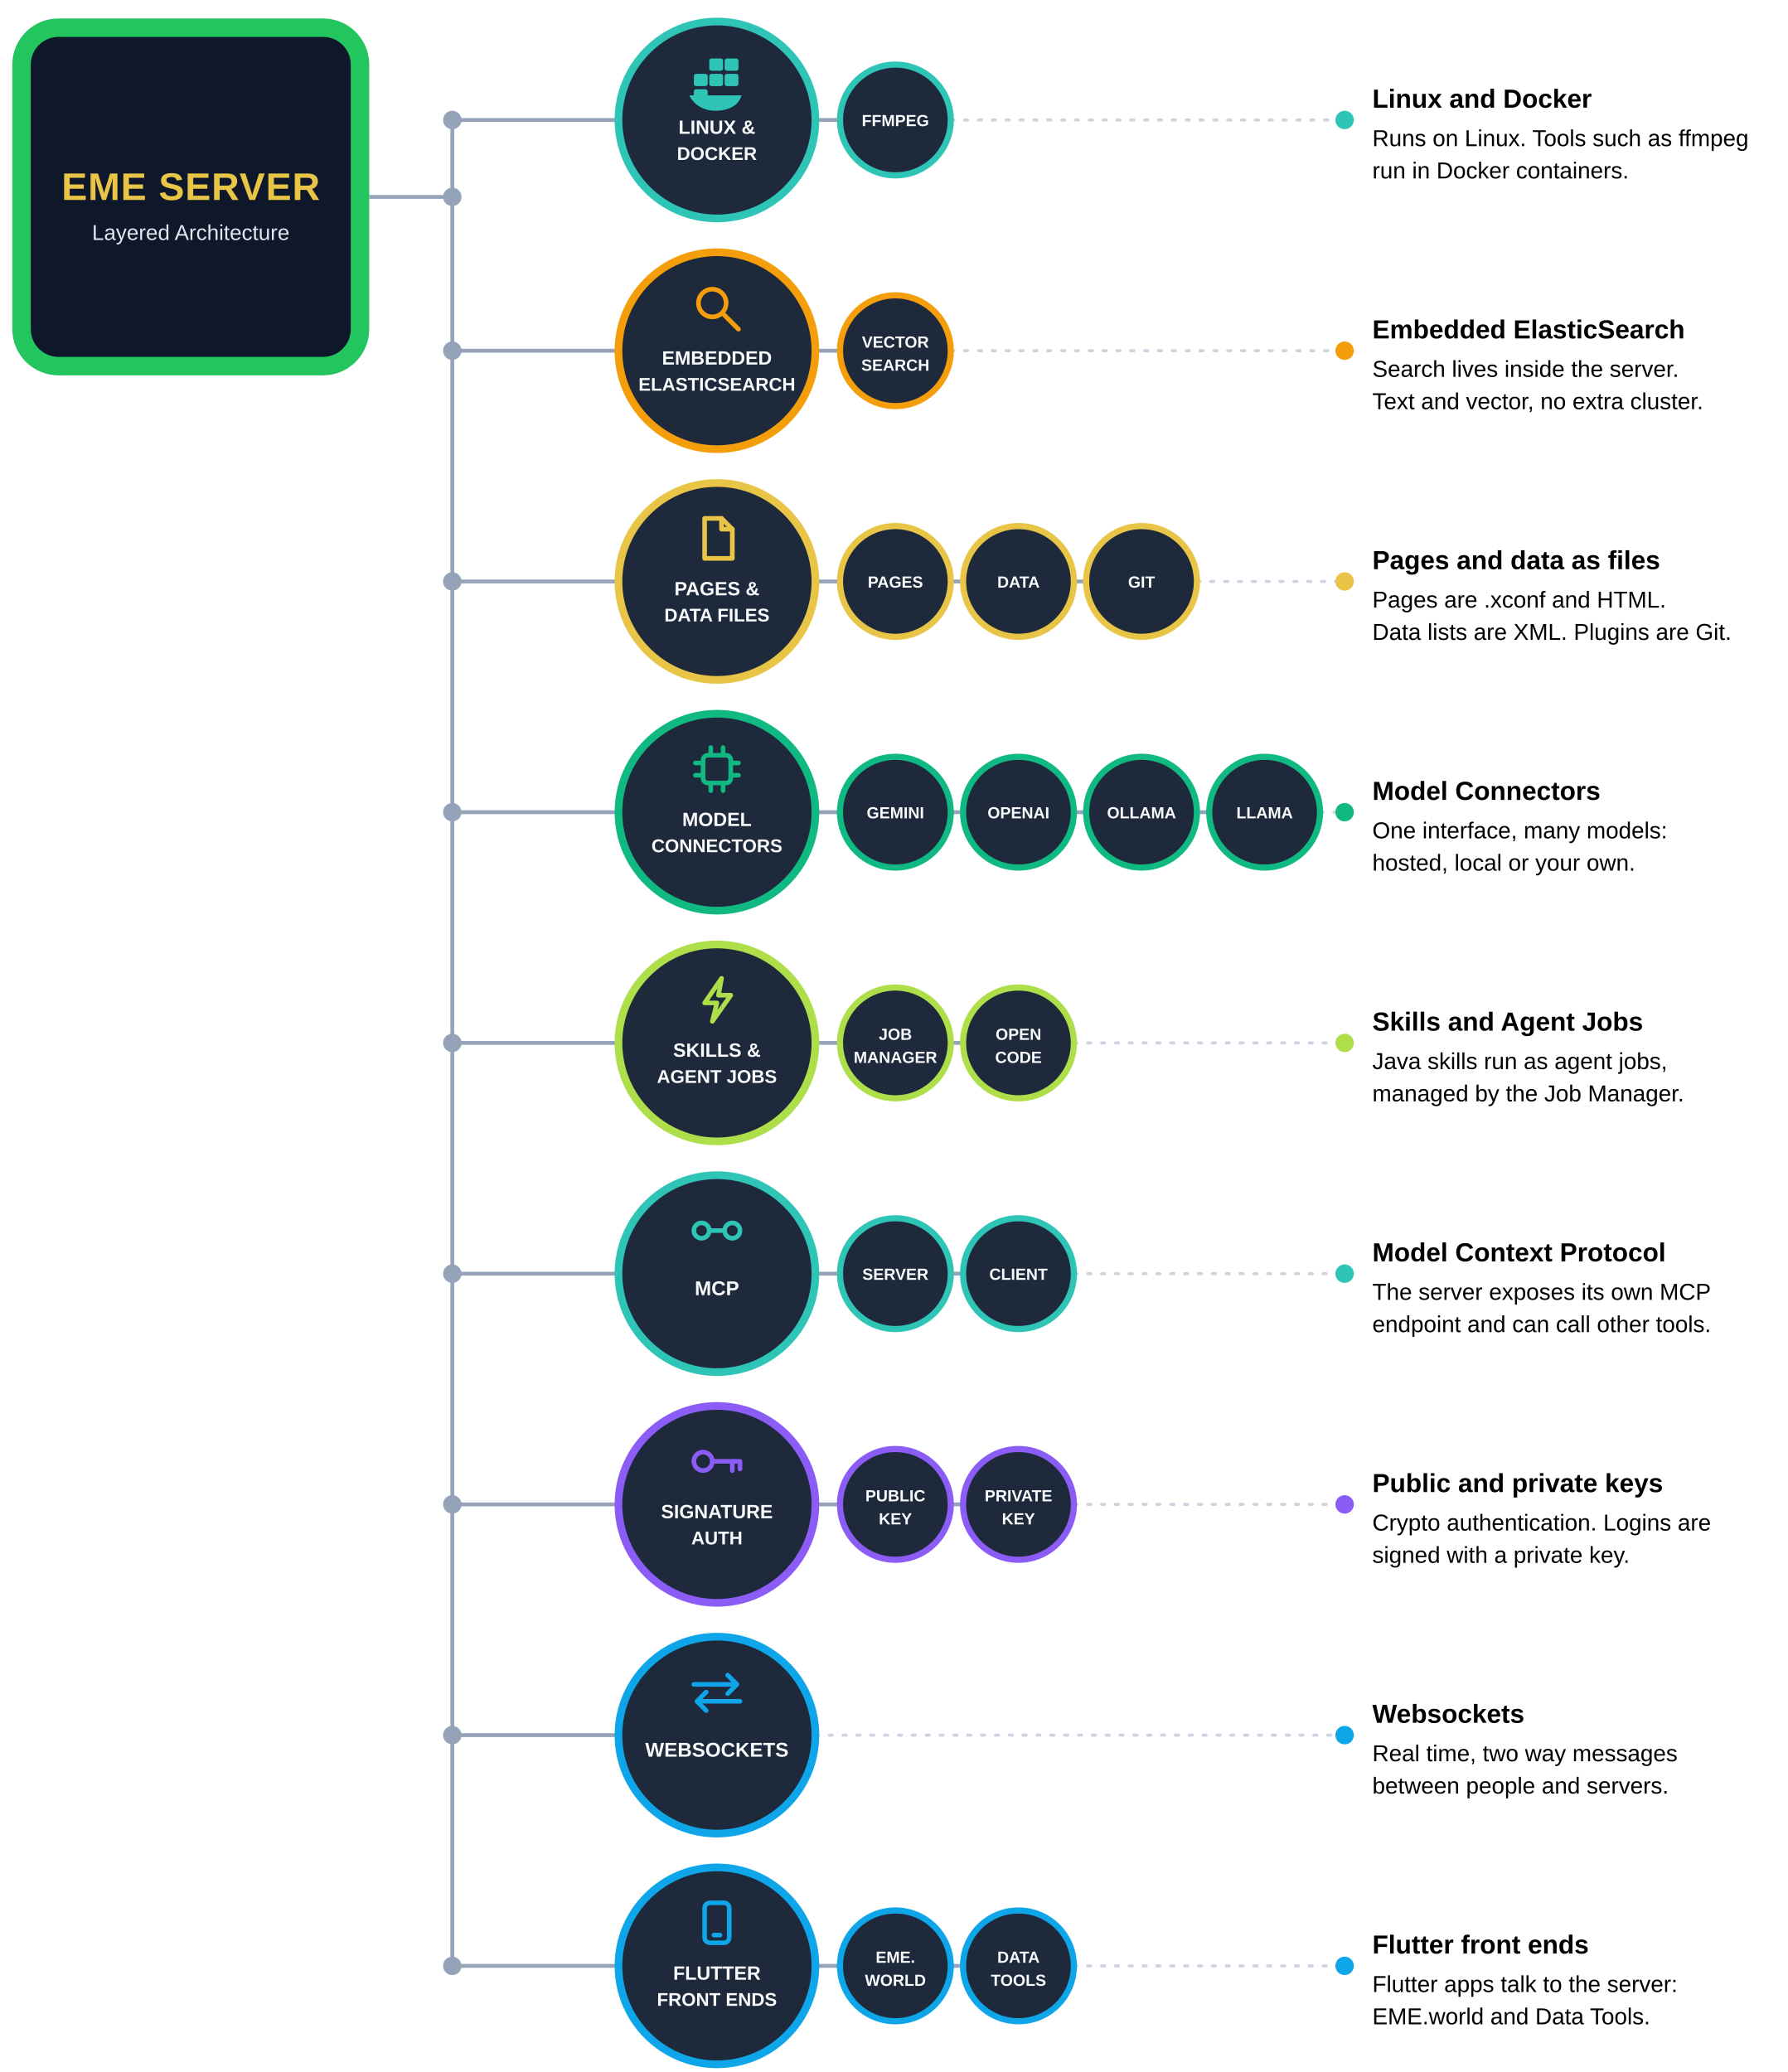
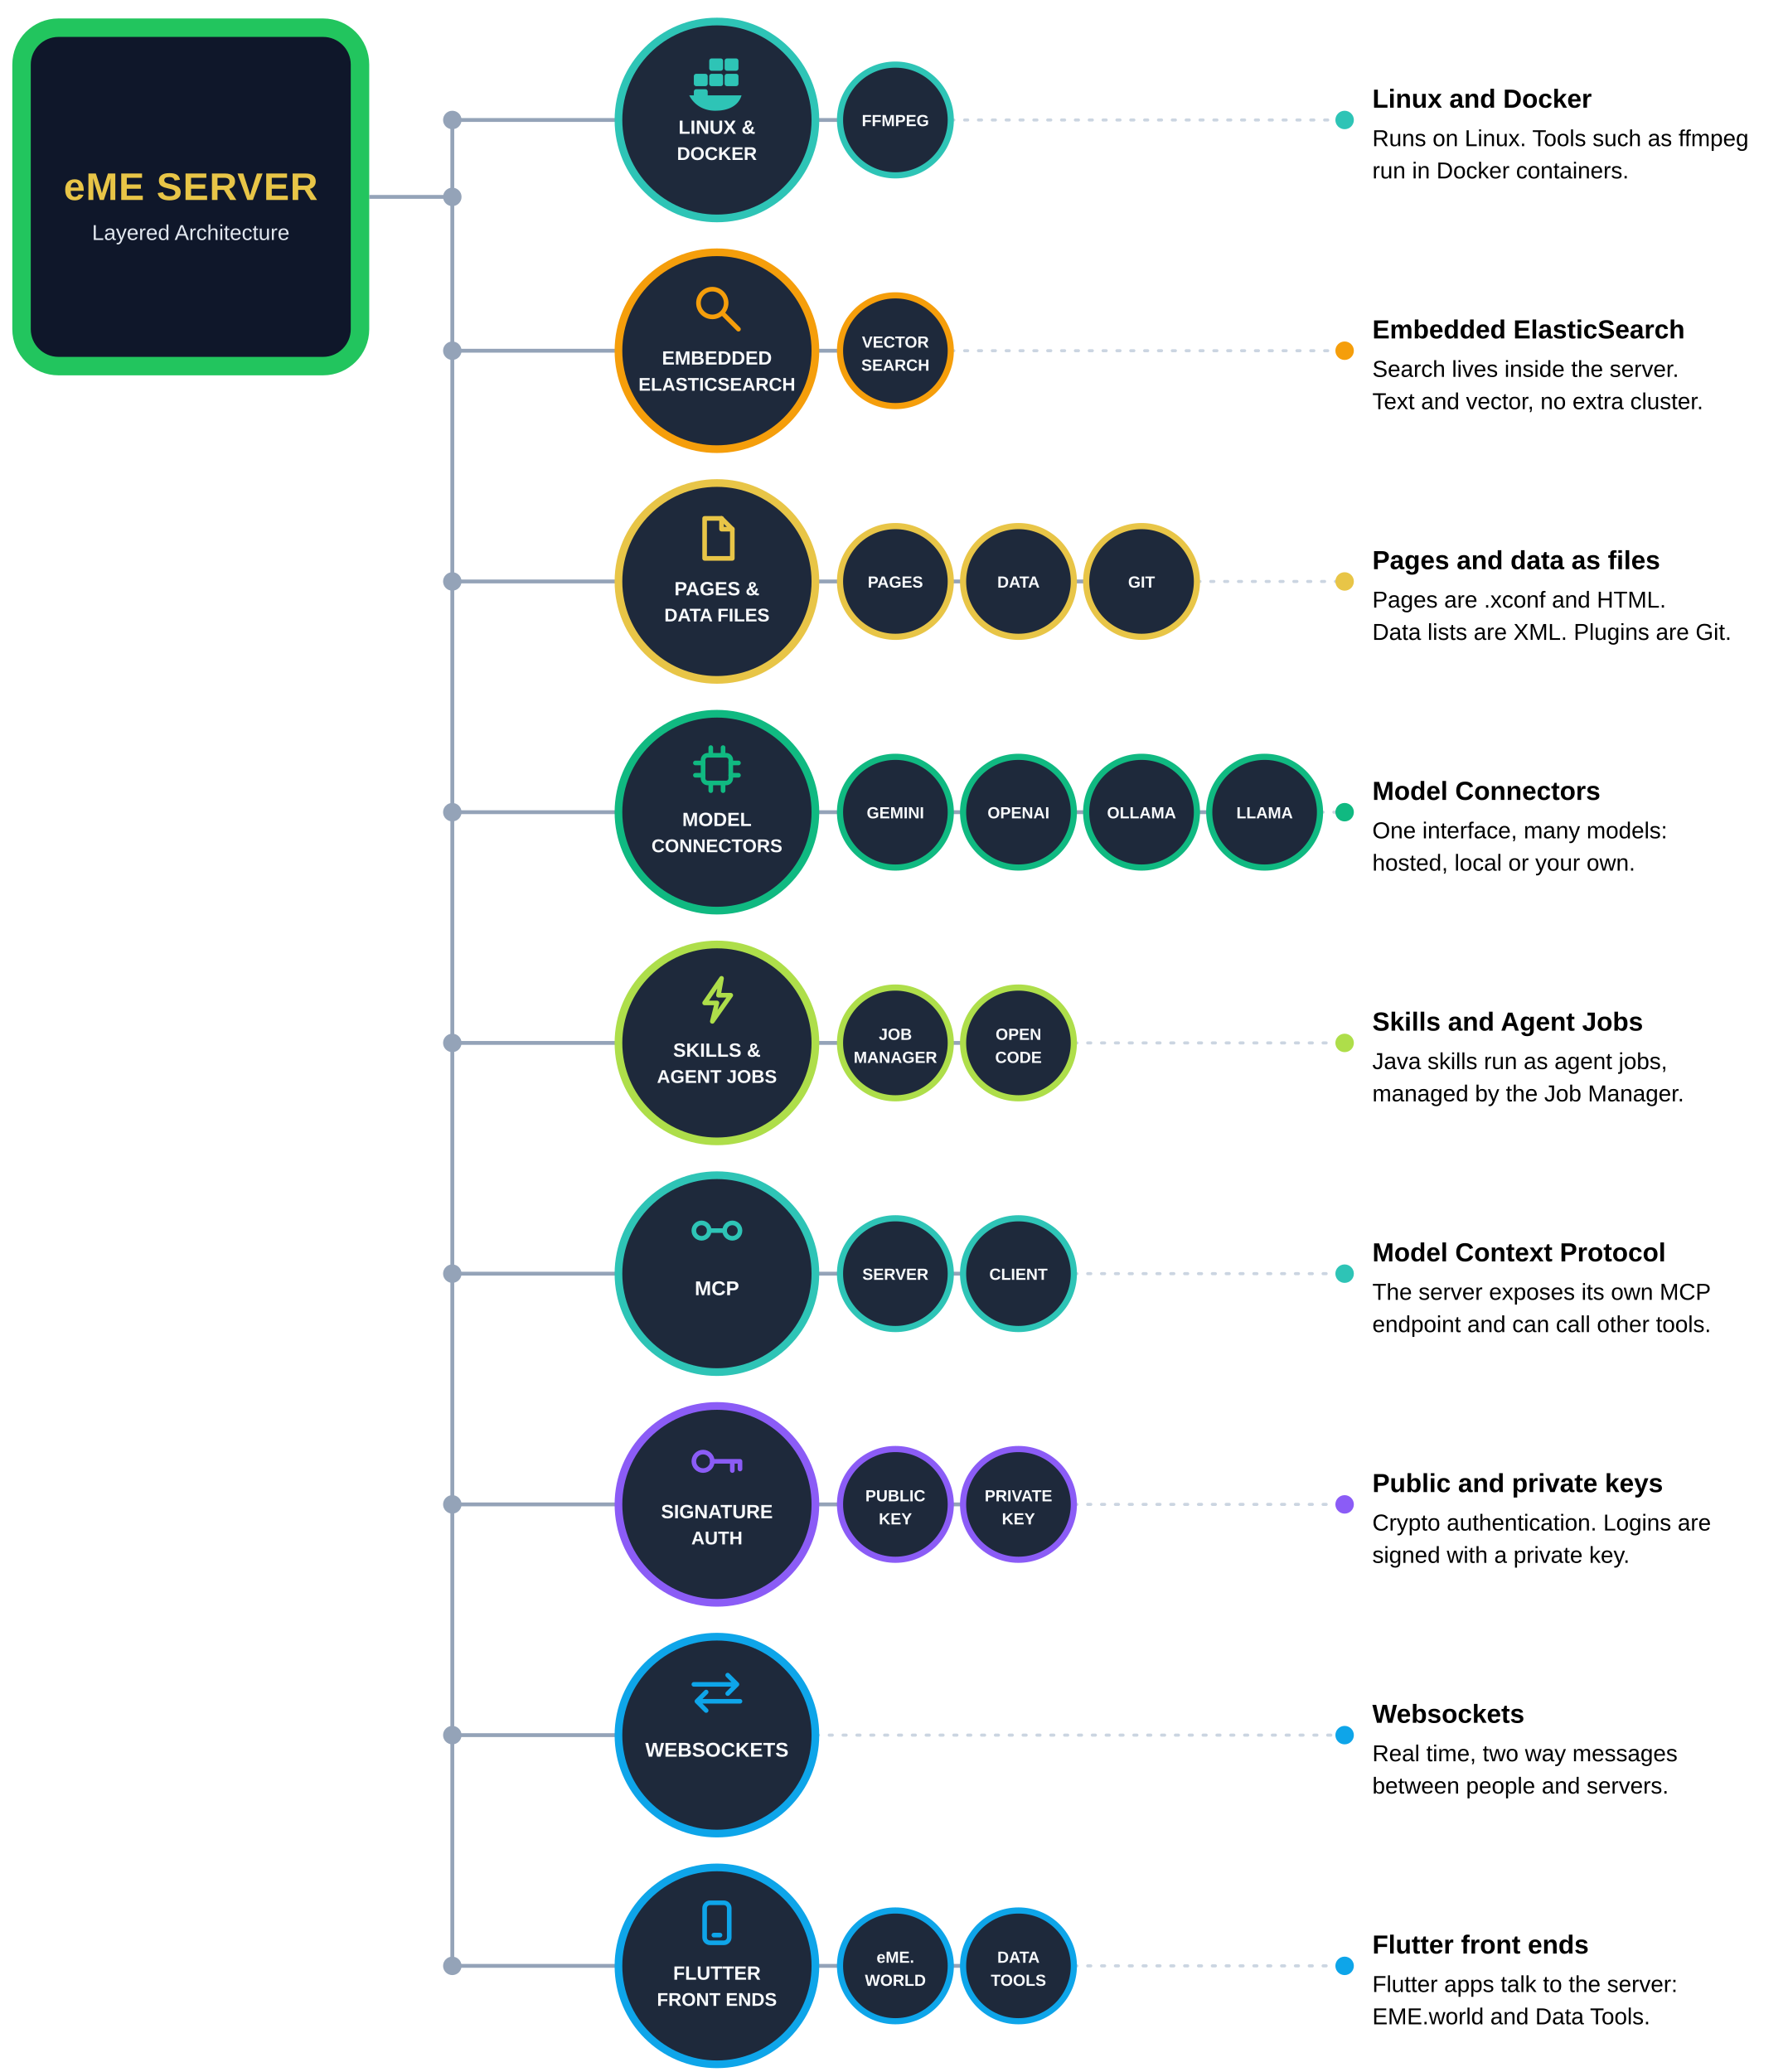
<svg xmlns="http://www.w3.org/2000/svg" viewBox="-176 268 1162 1347" width="100%" role="img" aria-labelledby="t d" font-family="Arial, Helvetica, sans-serif">
  <style>
  .h { font-weight: 700; }
  .m { font-weight: 400; }
  .b { font-weight: 400; }
</style>
  <line x1="118.0" y1="346" x2="118.0" y2="1546" stroke="#94a3b8" stroke-width="2.5" />
  <path d="M64 396H118.0" fill="none" stroke="#94a3b8" stroke-width="2.5" />
  <circle cx="118.0" cy="396" r="6" fill="#94a3b8" />
  <path d="M118.0 346H226" fill="none" stroke="#94a3b8" stroke-width="2.5" />
  <circle cx="118.0" cy="346" r="6" fill="#94a3b8" />
  <line x1="354" y1="346" x2="406" y2="346" stroke="#94a3b8" stroke-width="2.5" />
  <line x1="442" y1="346" x2="698" y2="346" stroke="#cbd5e1" stroke-width="2" stroke-dasharray="2 7" stroke-linecap="round" />
  <path d="M118.0 496H226" fill="none" stroke="#94a3b8" stroke-width="2.5" />
  <circle cx="118.0" cy="496" r="6" fill="#94a3b8" />
  <line x1="354" y1="496" x2="406" y2="496" stroke="#94a3b8" stroke-width="2.5" />
  <line x1="442" y1="496" x2="698" y2="496" stroke="#cbd5e1" stroke-width="2" stroke-dasharray="2 7" stroke-linecap="round" />
  <path d="M118.0 646H226" fill="none" stroke="#94a3b8" stroke-width="2.5" />
  <circle cx="118.0" cy="646" r="6" fill="#94a3b8" />
  <line x1="354" y1="646" x2="566" y2="646" stroke="#94a3b8" stroke-width="2.5" />
  <line x1="602" y1="646" x2="698" y2="646" stroke="#cbd5e1" stroke-width="2" stroke-dasharray="2 7" stroke-linecap="round" />
  <path d="M118.0 796H226" fill="none" stroke="#94a3b8" stroke-width="2.5" />
  <circle cx="118.0" cy="796" r="6" fill="#94a3b8" />
  <line x1="354" y1="796" x2="646" y2="796" stroke="#94a3b8" stroke-width="2.5" />
  <line x1="682" y1="796" x2="698" y2="796" stroke="#cbd5e1" stroke-width="2" stroke-dasharray="2 7" stroke-linecap="round" />
  <path d="M118.0 946H226" fill="none" stroke="#94a3b8" stroke-width="2.5" />
  <circle cx="118.0" cy="946" r="6" fill="#94a3b8" />
  <line x1="354" y1="946" x2="486" y2="946" stroke="#94a3b8" stroke-width="2.5" />
  <line x1="522" y1="946" x2="698" y2="946" stroke="#cbd5e1" stroke-width="2" stroke-dasharray="2 7" stroke-linecap="round" />
  <path d="M118.0 1096H226" fill="none" stroke="#94a3b8" stroke-width="2.5" />
  <circle cx="118.0" cy="1096" r="6" fill="#94a3b8" />
  <line x1="354" y1="1096" x2="486" y2="1096" stroke="#94a3b8" stroke-width="2.5" />
  <line x1="522" y1="1096" x2="698" y2="1096" stroke="#cbd5e1" stroke-width="2" stroke-dasharray="2 7" stroke-linecap="round" />
  <path d="M118.0 1246H226" fill="none" stroke="#94a3b8" stroke-width="2.5" />
  <circle cx="118.0" cy="1246" r="6" fill="#94a3b8" />
  <line x1="354" y1="1246" x2="486" y2="1246" stroke="#94a3b8" stroke-width="2.5" />
  <line x1="522" y1="1246" x2="698" y2="1246" stroke="#cbd5e1" stroke-width="2" stroke-dasharray="2 7" stroke-linecap="round" />
  <path d="M118.0 1396H226" fill="none" stroke="#94a3b8" stroke-width="2.5" />
  <circle cx="118.0" cy="1396" r="6" fill="#94a3b8" />
  <line x1="354" y1="1396" x2="698" y2="1396" stroke="#cbd5e1" stroke-width="2" stroke-dasharray="2 7" stroke-linecap="round" />
  <path d="M118.0 1546H226" fill="none" stroke="#94a3b8" stroke-width="2.5" />
  <circle cx="118.0" cy="1546" r="6" fill="#94a3b8" />
  <line x1="354" y1="1546" x2="486" y2="1546" stroke="#94a3b8" stroke-width="2.5" />
  <line x1="522" y1="1546" x2="698" y2="1546" stroke="#cbd5e1" stroke-width="2" stroke-dasharray="2 7" stroke-linecap="round" />
  <rect x="-162" y="286" width="220" height="220" rx="24" fill="#0f172a" stroke="#22c55e" stroke-width="12" />
-   <text x="-52.0" y="398.0" text-anchor="middle" class="h" fill="#E8C547" font-size="25" letter-spacing="0.5">EME SERVER</text>
+   <text x="-52.0" y="398.0" text-anchor="middle" class="h" fill="#E8C547" font-size="25" letter-spacing="0.5">eME SERVER</text>
  <text x="-52.0" y="424.0" text-anchor="middle" class="m" fill="#e2e8f0" font-size="14">Layered Architecture</text>
  <circle cx="290" cy="346" r="64" fill="#1e293b" stroke="#2EC4B6" stroke-width="5" />
  <g transform="translate(290 322)">
    <rect x="-15" y="-6" width="9" height="8" rx="1.5" fill="#2EC4B6" stroke="none" />
    <rect x="-5" y="-6" width="9" height="8" rx="1.5" fill="#2EC4B6" stroke="none" />
    <rect x="5" y="-6" width="9" height="8" rx="1.5" fill="#2EC4B6" stroke="none" />
    <rect x="-5" y="-16" width="9" height="8" rx="1.5" fill="#2EC4B6" stroke="none" />
    <rect x="5" y="-16" width="9" height="8" rx="1.5" fill="#2EC4B6" stroke="none" />
    <rect x="-15" y="4" width="9" height="8" rx="1.5" fill="#2EC4B6" stroke="none" />
    <path d="M-18 8H16c-2 7 -9 10 -17 10c-8 0 -14 -4 -17 -10z" fill="#2EC4B6" stroke="none" />
  </g>
  <text x="290.0" y="355.0" text-anchor="middle" class="h" fill="#f8fafc" font-size="12.5">LINUX &amp;</text>
  <text x="290.0" y="372.0" text-anchor="middle" class="h" fill="#f8fafc" font-size="12">DOCKER</text>
  <circle cx="406" cy="346" r="36" fill="#1e293b" stroke="#2EC4B6" stroke-width="4" />
  <text x="406.0" y="350.0" text-anchor="middle" class="h" fill="#f8fafc" font-size="10.5">FFMPEG</text>
  <circle cx="290" cy="496" r="64" fill="#1e293b" stroke="#f59e0b" stroke-width="5" />
  <g transform="translate(290 468)" fill="none" stroke="#f59e0b" stroke-width="3" stroke-linecap="round" stroke-linejoin="round">
    <circle cx="-3" cy="-3" r="9" />
    <path d="M4 4l10 10" />
  </g>
  <text x="290.0" y="505.0" text-anchor="middle" class="h" fill="#f8fafc" font-size="12.5">EMBEDDED</text>
  <text x="290.0" y="522.0" text-anchor="middle" class="h" fill="#f8fafc" font-size="12">ELASTICSEARCH</text>
  <circle cx="406" cy="496" r="36" fill="#1e293b" stroke="#f59e0b" stroke-width="4" />
  <text x="406.0" y="494.0" text-anchor="middle" class="h" fill="#f8fafc" font-size="10.5">VECTOR</text>
  <text x="406.0" y="509.0" text-anchor="middle" class="h" fill="#f8fafc" font-size="10.5">SEARCH</text>
  <circle cx="290" cy="646" r="64" fill="#1e293b" stroke="#E8C547" stroke-width="5" />
  <g transform="translate(290 618)" fill="none" stroke="#E8C547" stroke-width="3" stroke-linecap="round" stroke-linejoin="round">
    <path d="M-8 -13H3l7 7V13H-8z" />
    <path d="M3 -13v7h7" />
  </g>
  <text x="290.0" y="655.0" text-anchor="middle" class="h" fill="#f8fafc" font-size="12.5">PAGES &amp;</text>
  <text x="290.0" y="672.0" text-anchor="middle" class="h" fill="#f8fafc" font-size="12">DATA FILES</text>
  <circle cx="406" cy="646" r="36" fill="#1e293b" stroke="#E8C547" stroke-width="4" />
  <text x="406.0" y="650.0" text-anchor="middle" class="h" fill="#f8fafc" font-size="10.5">PAGES</text>
  <circle cx="486" cy="646" r="36" fill="#1e293b" stroke="#E8C547" stroke-width="4" />
  <text x="486.0" y="650.0" text-anchor="middle" class="h" fill="#f8fafc" font-size="10.5">DATA</text>
  <circle cx="566" cy="646" r="36" fill="#1e293b" stroke="#E8C547" stroke-width="4" />
  <text x="566.0" y="650.0" text-anchor="middle" class="h" fill="#f8fafc" font-size="10.5">GIT</text>
  <circle cx="290" cy="796" r="64" fill="#1e293b" stroke="#10b981" stroke-width="5" />
  <g transform="translate(290 768)" fill="none" stroke="#10b981" stroke-width="3" stroke-linecap="round" stroke-linejoin="round">
    <rect x="-9" y="-9" width="18" height="18" rx="3" />
    <path d="M-4 -14v5M4 -14v5M-4 9v5M4 9v5M-14 -4h5M-14 4h5M9 -4h5M9 4h5" />
  </g>
  <text x="290.0" y="805.0" text-anchor="middle" class="h" fill="#f8fafc" font-size="12.5">MODEL</text>
  <text x="290.0" y="822.0" text-anchor="middle" class="h" fill="#f8fafc" font-size="12">CONNECTORS</text>
  <circle cx="406" cy="796" r="36" fill="#1e293b" stroke="#10b981" stroke-width="4" />
  <text x="406.0" y="800.0" text-anchor="middle" class="h" fill="#f8fafc" font-size="10.5">GEMINI</text>
  <circle cx="486" cy="796" r="36" fill="#1e293b" stroke="#10b981" stroke-width="4" />
  <text x="486.0" y="800.0" text-anchor="middle" class="h" fill="#f8fafc" font-size="10.5">OPENAI</text>
  <circle cx="566" cy="796" r="36" fill="#1e293b" stroke="#10b981" stroke-width="4" />
  <text x="566.0" y="800.0" text-anchor="middle" class="h" fill="#f8fafc" font-size="10.5">OLLAMA</text>
  <circle cx="646" cy="796" r="36" fill="#1e293b" stroke="#10b981" stroke-width="4" />
  <text x="646.0" y="800.0" text-anchor="middle" class="h" fill="#f8fafc" font-size="10.5">LLAMA</text>
  <circle cx="290" cy="946" r="64" fill="#1e293b" stroke="#AEDE4A" stroke-width="5" />
  <g transform="translate(290 918)" fill="none" stroke="#AEDE4A" stroke-width="3" stroke-linecap="round" stroke-linejoin="round">
    <path d="M3 -14L-8 2H0L-3 14L9 -3H1Z" />
  </g>
  <text x="290.0" y="955.0" text-anchor="middle" class="h" fill="#f8fafc" font-size="12.5">SKILLS &amp;</text>
  <text x="290.0" y="972.0" text-anchor="middle" class="h" fill="#f8fafc" font-size="12">AGENT JOBS</text>
  <circle cx="406" cy="946" r="36" fill="#1e293b" stroke="#AEDE4A" stroke-width="4" />
  <text x="406.0" y="944.0" text-anchor="middle" class="h" fill="#f8fafc" font-size="10.5">JOB</text>
  <text x="406.0" y="959.0" text-anchor="middle" class="h" fill="#f8fafc" font-size="10.5">MANAGER</text>
  <circle cx="486" cy="946" r="36" fill="#1e293b" stroke="#AEDE4A" stroke-width="4" />
  <text x="486.0" y="944.0" text-anchor="middle" class="h" fill="#f8fafc" font-size="10.5">OPEN</text>
  <text x="486.0" y="959.0" text-anchor="middle" class="h" fill="#f8fafc" font-size="10.5">CODE</text>
  <circle cx="290" cy="1096" r="64" fill="#1e293b" stroke="#2EC4B6" stroke-width="5" />
  <g transform="translate(290 1068)" fill="none" stroke="#2EC4B6" stroke-width="3" stroke-linecap="round" stroke-linejoin="round">
    <circle cx="-10" cy="0" r="5" />
    <circle cx="10" cy="0" r="5" />
    <path d="M-5 0H5" />
  </g>
  <text x="290.0" y="1110.0" text-anchor="middle" class="h" fill="#f8fafc" font-size="13">MCP</text>
  <circle cx="406" cy="1096" r="36" fill="#1e293b" stroke="#2EC4B6" stroke-width="4" />
  <text x="406.0" y="1100.0" text-anchor="middle" class="h" fill="#f8fafc" font-size="10.5">SERVER</text>
  <circle cx="486" cy="1096" r="36" fill="#1e293b" stroke="#2EC4B6" stroke-width="4" />
  <text x="486.0" y="1100.0" text-anchor="middle" class="h" fill="#f8fafc" font-size="10.5">CLIENT</text>
  <circle cx="290" cy="1246" r="64" fill="#1e293b" stroke="#8b5cf6" stroke-width="5" />
  <g transform="translate(290 1218)" fill="none" stroke="#8b5cf6" stroke-width="3" stroke-linecap="round" stroke-linejoin="round">
    <circle cx="-9" cy="0" r="6" />
    <path d="M-3 0H15M10 0v6M15 0v5" />
  </g>
  <text x="290.0" y="1255.0" text-anchor="middle" class="h" fill="#f8fafc" font-size="12.5">SIGNATURE</text>
  <text x="290.0" y="1272.0" text-anchor="middle" class="h" fill="#f8fafc" font-size="12">AUTH</text>
  <circle cx="406" cy="1246" r="36" fill="#1e293b" stroke="#8b5cf6" stroke-width="4" />
  <text x="406.0" y="1244.0" text-anchor="middle" class="h" fill="#f8fafc" font-size="10.5">PUBLIC</text>
  <text x="406.0" y="1259.0" text-anchor="middle" class="h" fill="#f8fafc" font-size="10.5">KEY</text>
  <circle cx="486" cy="1246" r="36" fill="#1e293b" stroke="#8b5cf6" stroke-width="4" />
  <text x="486.0" y="1244.0" text-anchor="middle" class="h" fill="#f8fafc" font-size="10.5">PRIVATE</text>
  <text x="486.0" y="1259.0" text-anchor="middle" class="h" fill="#f8fafc" font-size="10.5">KEY</text>
  <circle cx="290" cy="1396" r="64" fill="#1e293b" stroke="#0ea5e9" stroke-width="5" />
  <g transform="translate(290 1368)" fill="none" stroke="#0ea5e9" stroke-width="3" stroke-linecap="round" stroke-linejoin="round">
    <path d="M-15 -5H13M7 -11l6 6-6 6" />
    <path d="M15 6H-13M-7 0l-6 6 6 6" />
  </g>
  <text x="290.0" y="1410.0" text-anchor="middle" class="h" fill="#f8fafc" font-size="13">WEBSOCKETS</text>
  <circle cx="290" cy="1546" r="64" fill="#1e293b" stroke="#0ea5e9" stroke-width="5" />
  <g transform="translate(290 1518)" fill="none" stroke="#0ea5e9" stroke-width="3" stroke-linecap="round" stroke-linejoin="round">
    <rect x="-8" y="-13" width="16" height="26" rx="3.500" />
    <path d="M-2 8h4" />
  </g>
  <text x="290.0" y="1555.0" text-anchor="middle" class="h" fill="#f8fafc" font-size="12.5">FLUTTER</text>
  <text x="290.0" y="1572.0" text-anchor="middle" class="h" fill="#f8fafc" font-size="12">FRONT ENDS</text>
  <circle cx="406" cy="1546" r="36" fill="#1e293b" stroke="#0ea5e9" stroke-width="4" />
-   <text x="406.0" y="1544.0" text-anchor="middle" class="h" fill="#f8fafc" font-size="10.5">EME.</text>
+   <text x="406.0" y="1544.0" text-anchor="middle" class="h" fill="#f8fafc" font-size="10.5">eME.</text>
  <text x="406.0" y="1559.0" text-anchor="middle" class="h" fill="#f8fafc" font-size="10.5">WORLD</text>
  <circle cx="486" cy="1546" r="36" fill="#1e293b" stroke="#0ea5e9" stroke-width="4" />
  <text x="486.0" y="1544.0" text-anchor="middle" class="h" fill="#f8fafc" font-size="10.5">DATA</text>
  <text x="486.0" y="1559.0" text-anchor="middle" class="h" fill="#f8fafc" font-size="10.5">TOOLS</text>
  <circle cx="698" cy="346" r="6" fill="#2EC4B6" />
  <text x="716.0" y="338.0" text-anchor="start" class="h" fill="#000000" font-size="17">Linux and Docker</text>
  <text x="716.0" y="363.0" text-anchor="start" class="b" fill="#000000" font-size="15">Runs on Linux. Tools such as ffmpeg</text>
  <text x="716.0" y="384.0" text-anchor="start" class="b" fill="#000000" font-size="15">run in Docker containers.</text>
  <circle cx="698" cy="496" r="6" fill="#f59e0b" />
  <text x="716.0" y="488.0" text-anchor="start" class="h" fill="#000000" font-size="17">Embedded ElasticSearch</text>
  <text x="716.0" y="513.0" text-anchor="start" class="b" fill="#000000" font-size="15">Search lives inside the server.</text>
  <text x="716.0" y="534.0" text-anchor="start" class="b" fill="#000000" font-size="15">Text and vector, no extra cluster.</text>
  <circle cx="698" cy="646" r="6" fill="#E8C547" />
  <text x="716.0" y="638.0" text-anchor="start" class="h" fill="#000000" font-size="17">Pages and data as files</text>
  <text x="716.0" y="663.0" text-anchor="start" class="b" fill="#000000" font-size="15">Pages are .xconf and HTML.</text>
  <text x="716.0" y="684.0" text-anchor="start" class="b" fill="#000000" font-size="15">Data lists are XML. Plugins are Git.</text>
  <circle cx="698" cy="796" r="6" fill="#10b981" />
  <text x="716.0" y="788.0" text-anchor="start" class="h" fill="#000000" font-size="17">Model Connectors</text>
  <text x="716.0" y="813.0" text-anchor="start" class="b" fill="#000000" font-size="15">One interface, many models:</text>
  <text x="716.0" y="834.0" text-anchor="start" class="b" fill="#000000" font-size="15">hosted, local or your own.</text>
  <circle cx="698" cy="946" r="6" fill="#AEDE4A" />
  <text x="716.0" y="938.0" text-anchor="start" class="h" fill="#000000" font-size="17">Skills and Agent Jobs</text>
  <text x="716.0" y="963.0" text-anchor="start" class="b" fill="#000000" font-size="15">Java skills run as agent jobs,</text>
  <text x="716.0" y="984.0" text-anchor="start" class="b" fill="#000000" font-size="15">managed by the Job Manager.</text>
  <circle cx="698" cy="1096" r="6" fill="#2EC4B6" />
  <text x="716.0" y="1088.0" text-anchor="start" class="h" fill="#000000" font-size="17">Model Context Protocol</text>
  <text x="716.0" y="1113.0" text-anchor="start" class="b" fill="#000000" font-size="15">The server exposes its own MCP</text>
  <text x="716.0" y="1134.0" text-anchor="start" class="b" fill="#000000" font-size="15">endpoint and can call other tools.</text>
  <circle cx="698" cy="1246" r="6" fill="#8b5cf6" />
  <text x="716.0" y="1238.0" text-anchor="start" class="h" fill="#000000" font-size="17">Public and private keys</text>
  <text x="716.0" y="1263.0" text-anchor="start" class="b" fill="#000000" font-size="15">Crypto authentication. Logins are</text>
  <text x="716.0" y="1284.0" text-anchor="start" class="b" fill="#000000" font-size="15">signed with a private key.</text>
  <circle cx="698" cy="1396" r="6" fill="#0ea5e9" />
  <text x="716.0" y="1388.0" text-anchor="start" class="h" fill="#000000" font-size="17">Websockets</text>
  <text x="716.0" y="1413.0" text-anchor="start" class="b" fill="#000000" font-size="15">Real time, two way messages</text>
  <text x="716.0" y="1434.0" text-anchor="start" class="b" fill="#000000" font-size="15">between people and servers.</text>
  <circle cx="698" cy="1546" r="6" fill="#0ea5e9" />
  <text x="716.0" y="1538.0" text-anchor="start" class="h" fill="#000000" font-size="17">Flutter front ends</text>
  <text x="716.0" y="1563.0" text-anchor="start" class="b" fill="#000000" font-size="15">Flutter apps talk to the server:</text>
  <text x="716.0" y="1584.0" text-anchor="start" class="b" fill="#000000" font-size="15">EME.world and Data Tools.</text>
</svg>
